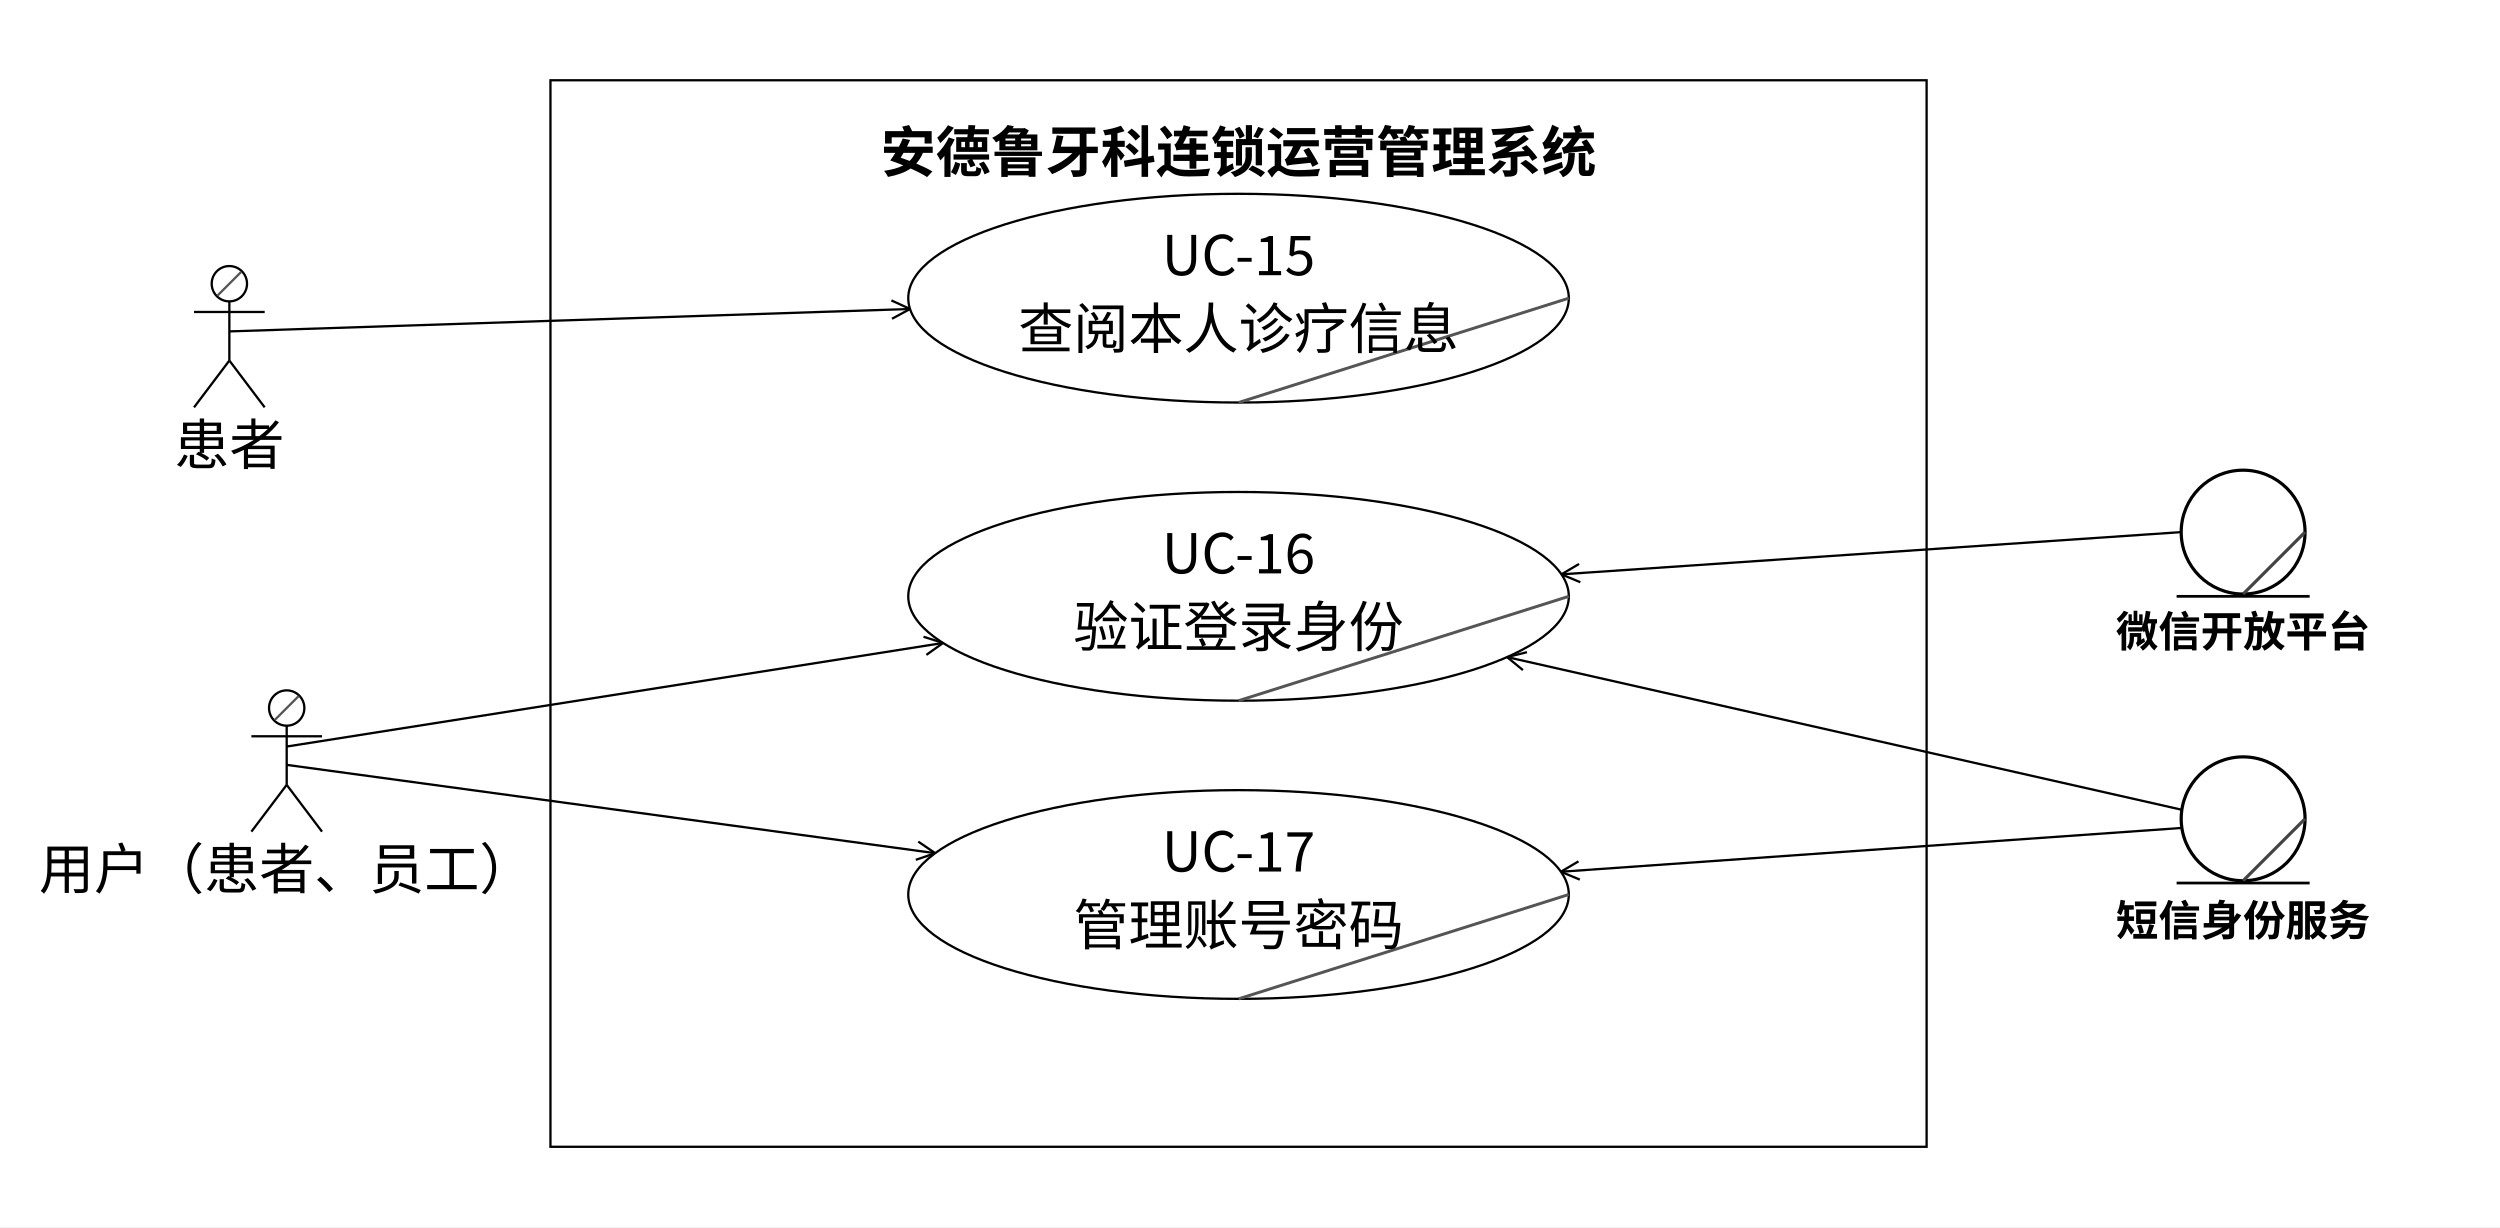
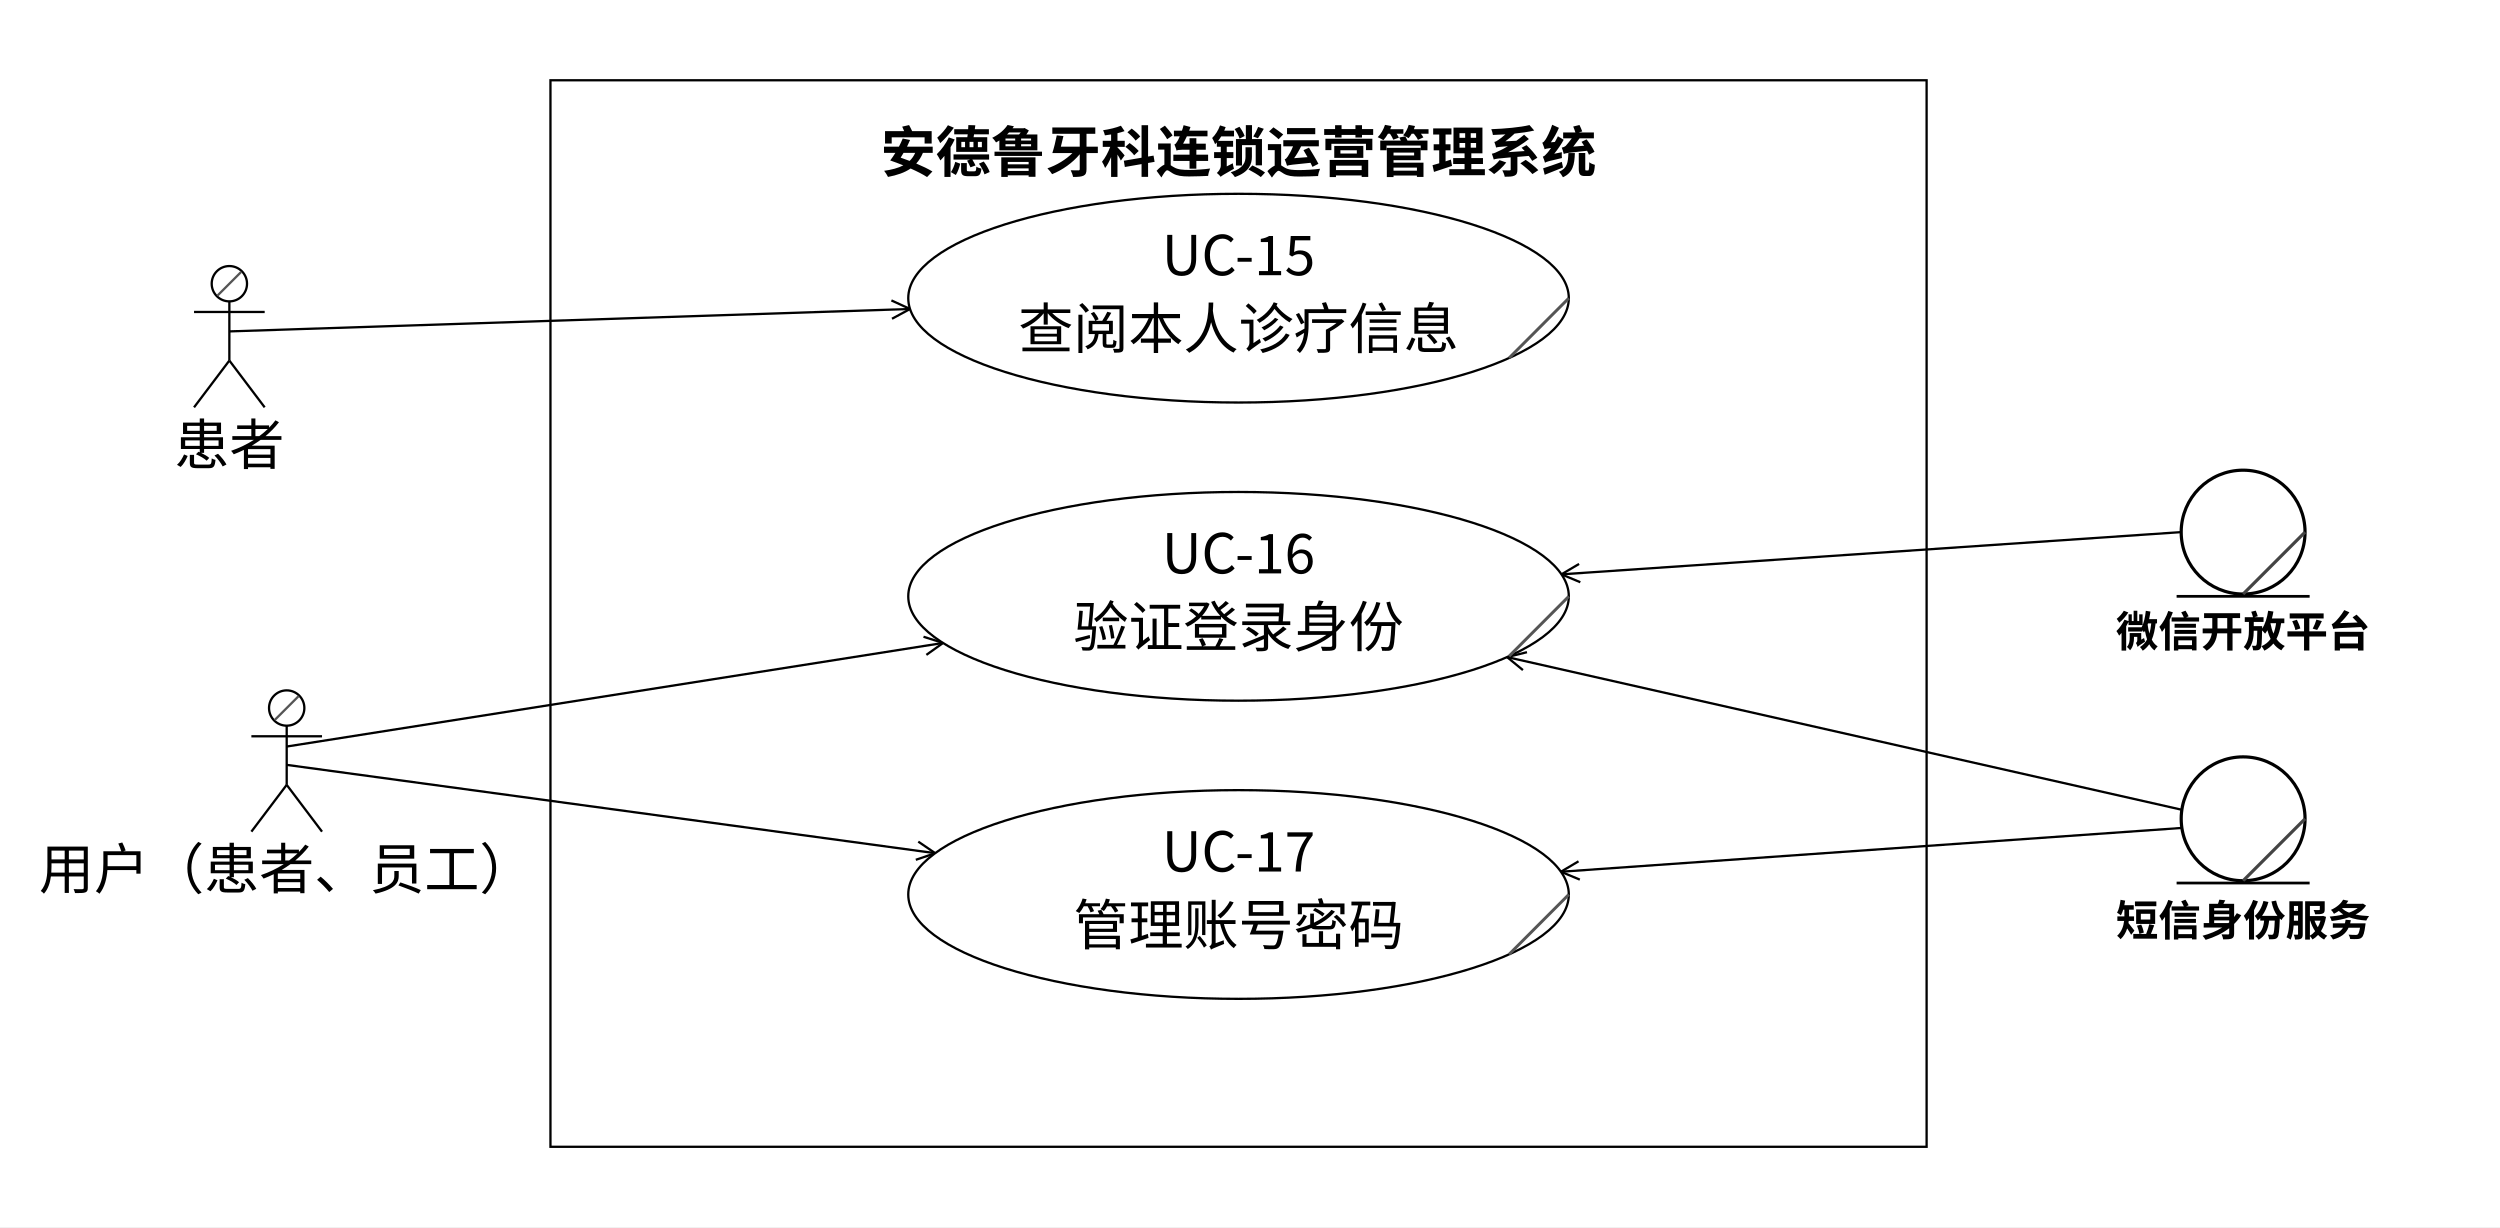
<svg xmlns="http://www.w3.org/2000/svg" width="1090" height="535" viewBox="0 0 1090 535">
  <defs>
    <linearGradient id="peach">
      <stop stop-color="#fcead9" />
      <stop offset="1" stop-color="#fffdfb" />
    </linearGradient>
    <linearGradient id="blue">
      <stop stop-color="#cde8fa" />
      <stop offset="1" stop-color="#eaf5ff" />
    </linearGradient>
  </defs>
  <rect width="1090" height="535" fill="white" />
  <rect x="240" y="35" width="600" height="465" rx="0" fill="white" stroke="#000000" stroke-width="1" />
  <text x="540" y="75.0" text-anchor="middle" font-family="Microsoft YaHei,Noto Sans CJK SC,serif" font-size="24" font-weight="bold" fill="#000000">安德鲁牙科连锁运营管理系统</text>
  <ellipse cx="100" cy="123.7" rx="7.7" ry="7.7" fill="white" stroke="#000000" stroke-width="1" />
  <polyline points="100,131.4 100,157.195" fill="none" stroke="#000000" stroke-width="1" />
  <polyline points="84.6,136.02 115.4,136.02" fill="none" stroke="#000000" stroke-width="1" />
  <polyline points="100,157.195 84.6,177.6" fill="none" stroke="#000000" stroke-width="1" />
  <polyline points="100,157.195 115.4,177.6" fill="none" stroke="#000000" stroke-width="1" />
  <polyline points="94.764,128.936 105.236,118.464" fill="none" stroke="#555555" stroke-width="1" />
  <text x="100" y="202.6" text-anchor="middle" font-family="Microsoft YaHei,Noto Sans CJK SC,serif" font-size="24" font-weight="normal" fill="#000000">患者</text>
  <ellipse cx="125" cy="308.7" rx="7.7" ry="7.7" fill="white" stroke="#000000" stroke-width="1" />
  <polyline points="125,316.4 125,342.195" fill="none" stroke="#000000" stroke-width="1" />
  <polyline points="109.6,321.02 140.4,321.02" fill="none" stroke="#000000" stroke-width="1" />
  <polyline points="125,342.195 109.6,362.6" fill="none" stroke="#000000" stroke-width="1" />
  <polyline points="125,342.195 140.4,362.6" fill="none" stroke="#000000" stroke-width="1" />
  <polyline points="119.764,313.936 130.236,303.464" fill="none" stroke="#555555" stroke-width="1" />
  <text x="125" y="387.6" text-anchor="middle" font-family="Microsoft YaHei,Noto Sans CJK SC,serif" font-size="24" font-weight="normal" fill="#000000">用户（患者、员工）</text>
  <ellipse cx="978" cy="232" rx="27" ry="27" fill="white" stroke="#000000" stroke-width="1.4" />
  <polyline points="978,259 1005,232" fill="none" stroke="#444444" stroke-width="1.4" />
  <polyline points="949,260 1007,260" fill="none" stroke="#000000" stroke-width="1.2" />
  <text x="978" y="282.0" text-anchor="middle" font-family="Microsoft YaHei,Noto Sans CJK SC,serif" font-size="18.48" font-weight="bold" fill="#000000">微信开放平台</text>
  <ellipse cx="978" cy="357" rx="27" ry="27" fill="white" stroke="#000000" stroke-width="1.4" />
  <polyline points="978,384 1005,357" fill="none" stroke="#444444" stroke-width="1.4" />
  <polyline points="949,385 1007,385" fill="none" stroke="#000000" stroke-width="1.2" />
  <text x="978" y="408.0" text-anchor="middle" font-family="Microsoft YaHei,Noto Sans CJK SC,serif" font-size="18.48" font-weight="bold" fill="#000000">短信身份服务</text>
  <polyline points="100,144.49 396.776,134.717" fill="none" stroke="#000000" stroke-width="1" />
  <polyline points="388.648,130.982 396.776,134.717 388.912,138.978" fill="none" stroke="#000000" stroke-width="1" />
  <polyline points="125,325.49 411.173,280.33" fill="none" stroke="#000000" stroke-width="1" />
  <polyline points="402.648,277.626 411.173,280.33 403.895,285.528" fill="none" stroke="#000000" stroke-width="1" />
  <polyline points="951,353.0 657.075,286.492" fill="none" stroke="#000000" stroke-width="1" />
  <polyline points="663.995,292.158 657.075,286.492 665.761,284.356" fill="none" stroke="#000000" stroke-width="1" />
  <polyline points="951,232.0 680.765,250.41" fill="none" stroke="#000000" stroke-width="1" />
  <polyline points="689.019,253.857 680.765,250.41 688.475,245.876" fill="none" stroke="#000000" stroke-width="1" />
  <polyline points="125,333.49 407.757,371.993" fill="none" stroke="#000000" stroke-width="1" />
  <polyline points="400.37,366.95 407.757,371.993 399.291,374.877" fill="none" stroke="#000000" stroke-width="1" />
  <polyline points="951,361.0 680.539,380.084" fill="none" stroke="#000000" stroke-width="1" />
  <polyline points="688.8,383.511 680.539,380.084 688.237,375.531" fill="none" stroke="#000000" stroke-width="1" />
  <ellipse cx="540" cy="130" rx="144.0" ry="45.5" fill="white" stroke="#000000" stroke-width="1" />
-   <polyline points="540,175.5 684.0,130" fill="none" stroke="#555555" stroke-width="1.3" />
+   <polyline points="657.958,156.098 684.0,130.0" fill="none" stroke="#555555" stroke-width="1.3" />
  <text x="540" y="120.0" text-anchor="middle" font-family="Microsoft YaHei,Noto Sans CJK SC,serif" font-size="24" font-weight="normal" fill="#000000">UC-15</text>
  <text x="540" y="152.0" text-anchor="middle" font-family="Microsoft YaHei,Noto Sans CJK SC,serif" font-size="24" font-weight="normal" fill="#000000">查阅本人诊疗信息</text>
  <ellipse cx="540" cy="260" rx="144.0" ry="45.5" fill="white" stroke="#000000" stroke-width="1" />
-   <polyline points="540,305.5 684.0,260" fill="none" stroke="#555555" stroke-width="1.3" />
+   <polyline points="657.958,286.098 684.0,260.0" fill="none" stroke="#555555" stroke-width="1.3" />
  <text x="540" y="250.0" text-anchor="middle" font-family="Microsoft YaHei,Noto Sans CJK SC,serif" font-size="24" font-weight="normal" fill="#000000">UC-16</text>
  <text x="540" y="282.0" text-anchor="middle" font-family="Microsoft YaHei,Noto Sans CJK SC,serif" font-size="24" font-weight="normal" fill="#000000">验证登录身份</text>
  <ellipse cx="540" cy="390" rx="144.0" ry="45.5" fill="white" stroke="#000000" stroke-width="1" />
-   <polyline points="540,435.5 684.0,390" fill="none" stroke="#555555" stroke-width="1.3" />
+   <polyline points="657.958,416.098 684.0,390.0" fill="none" stroke="#555555" stroke-width="1.3" />
  <text x="540" y="380.0" text-anchor="middle" font-family="Microsoft YaHei,Noto Sans CJK SC,serif" font-size="24" font-weight="normal" fill="#000000">UC-17</text>
  <text x="540" y="412.0" text-anchor="middle" font-family="Microsoft YaHei,Noto Sans CJK SC,serif" font-size="24" font-weight="normal" fill="#000000">管理账号密码</text>
</svg>
